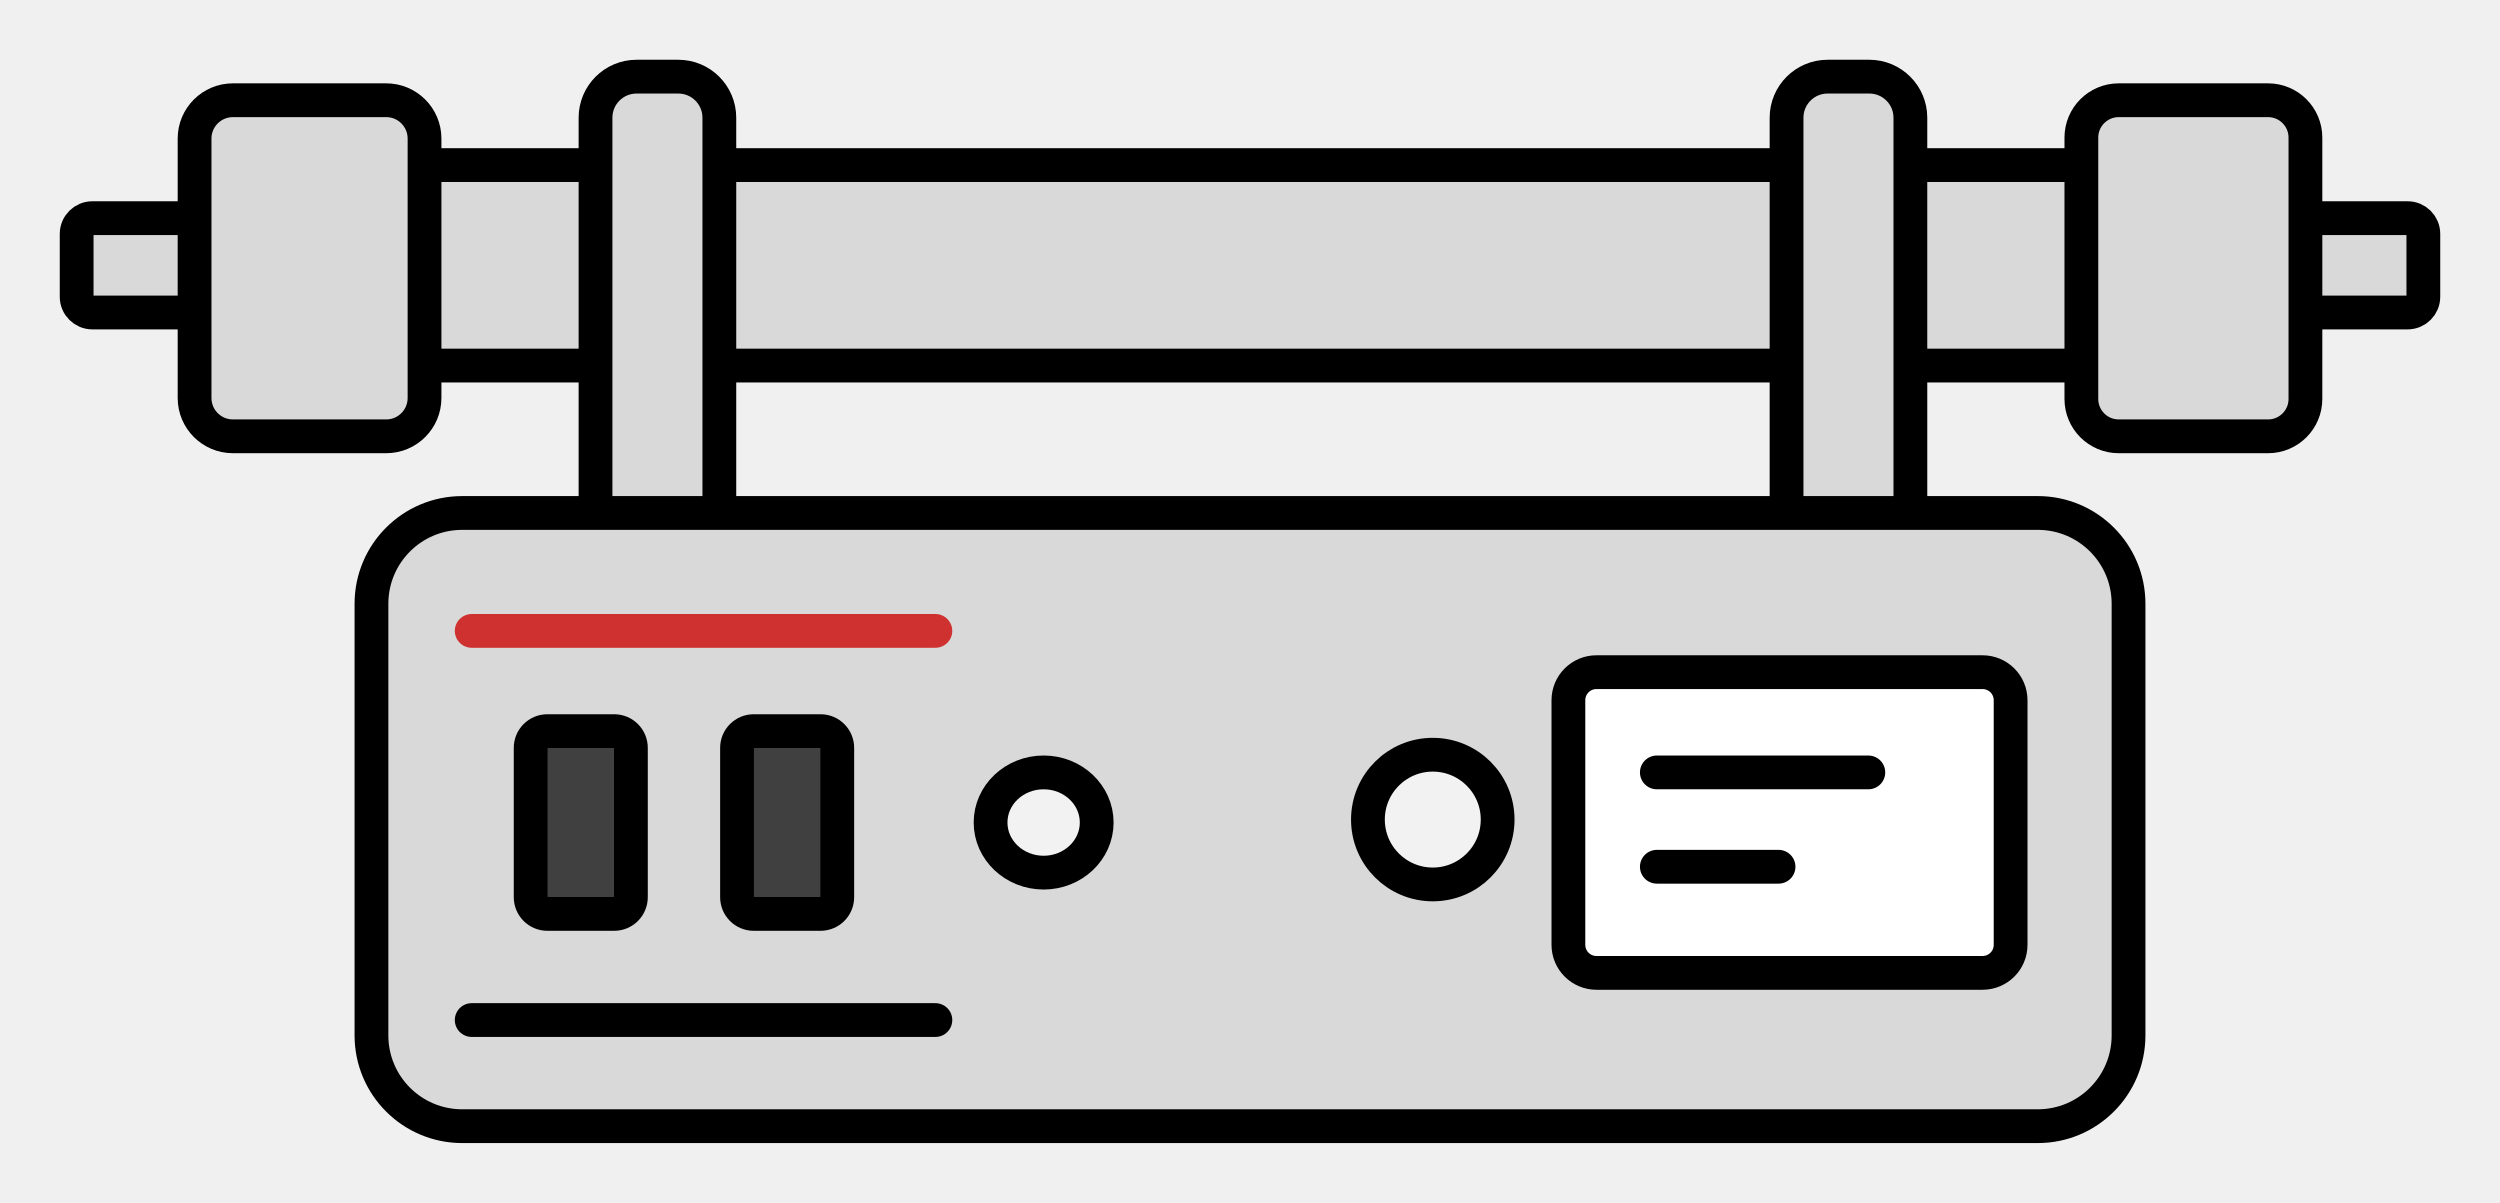
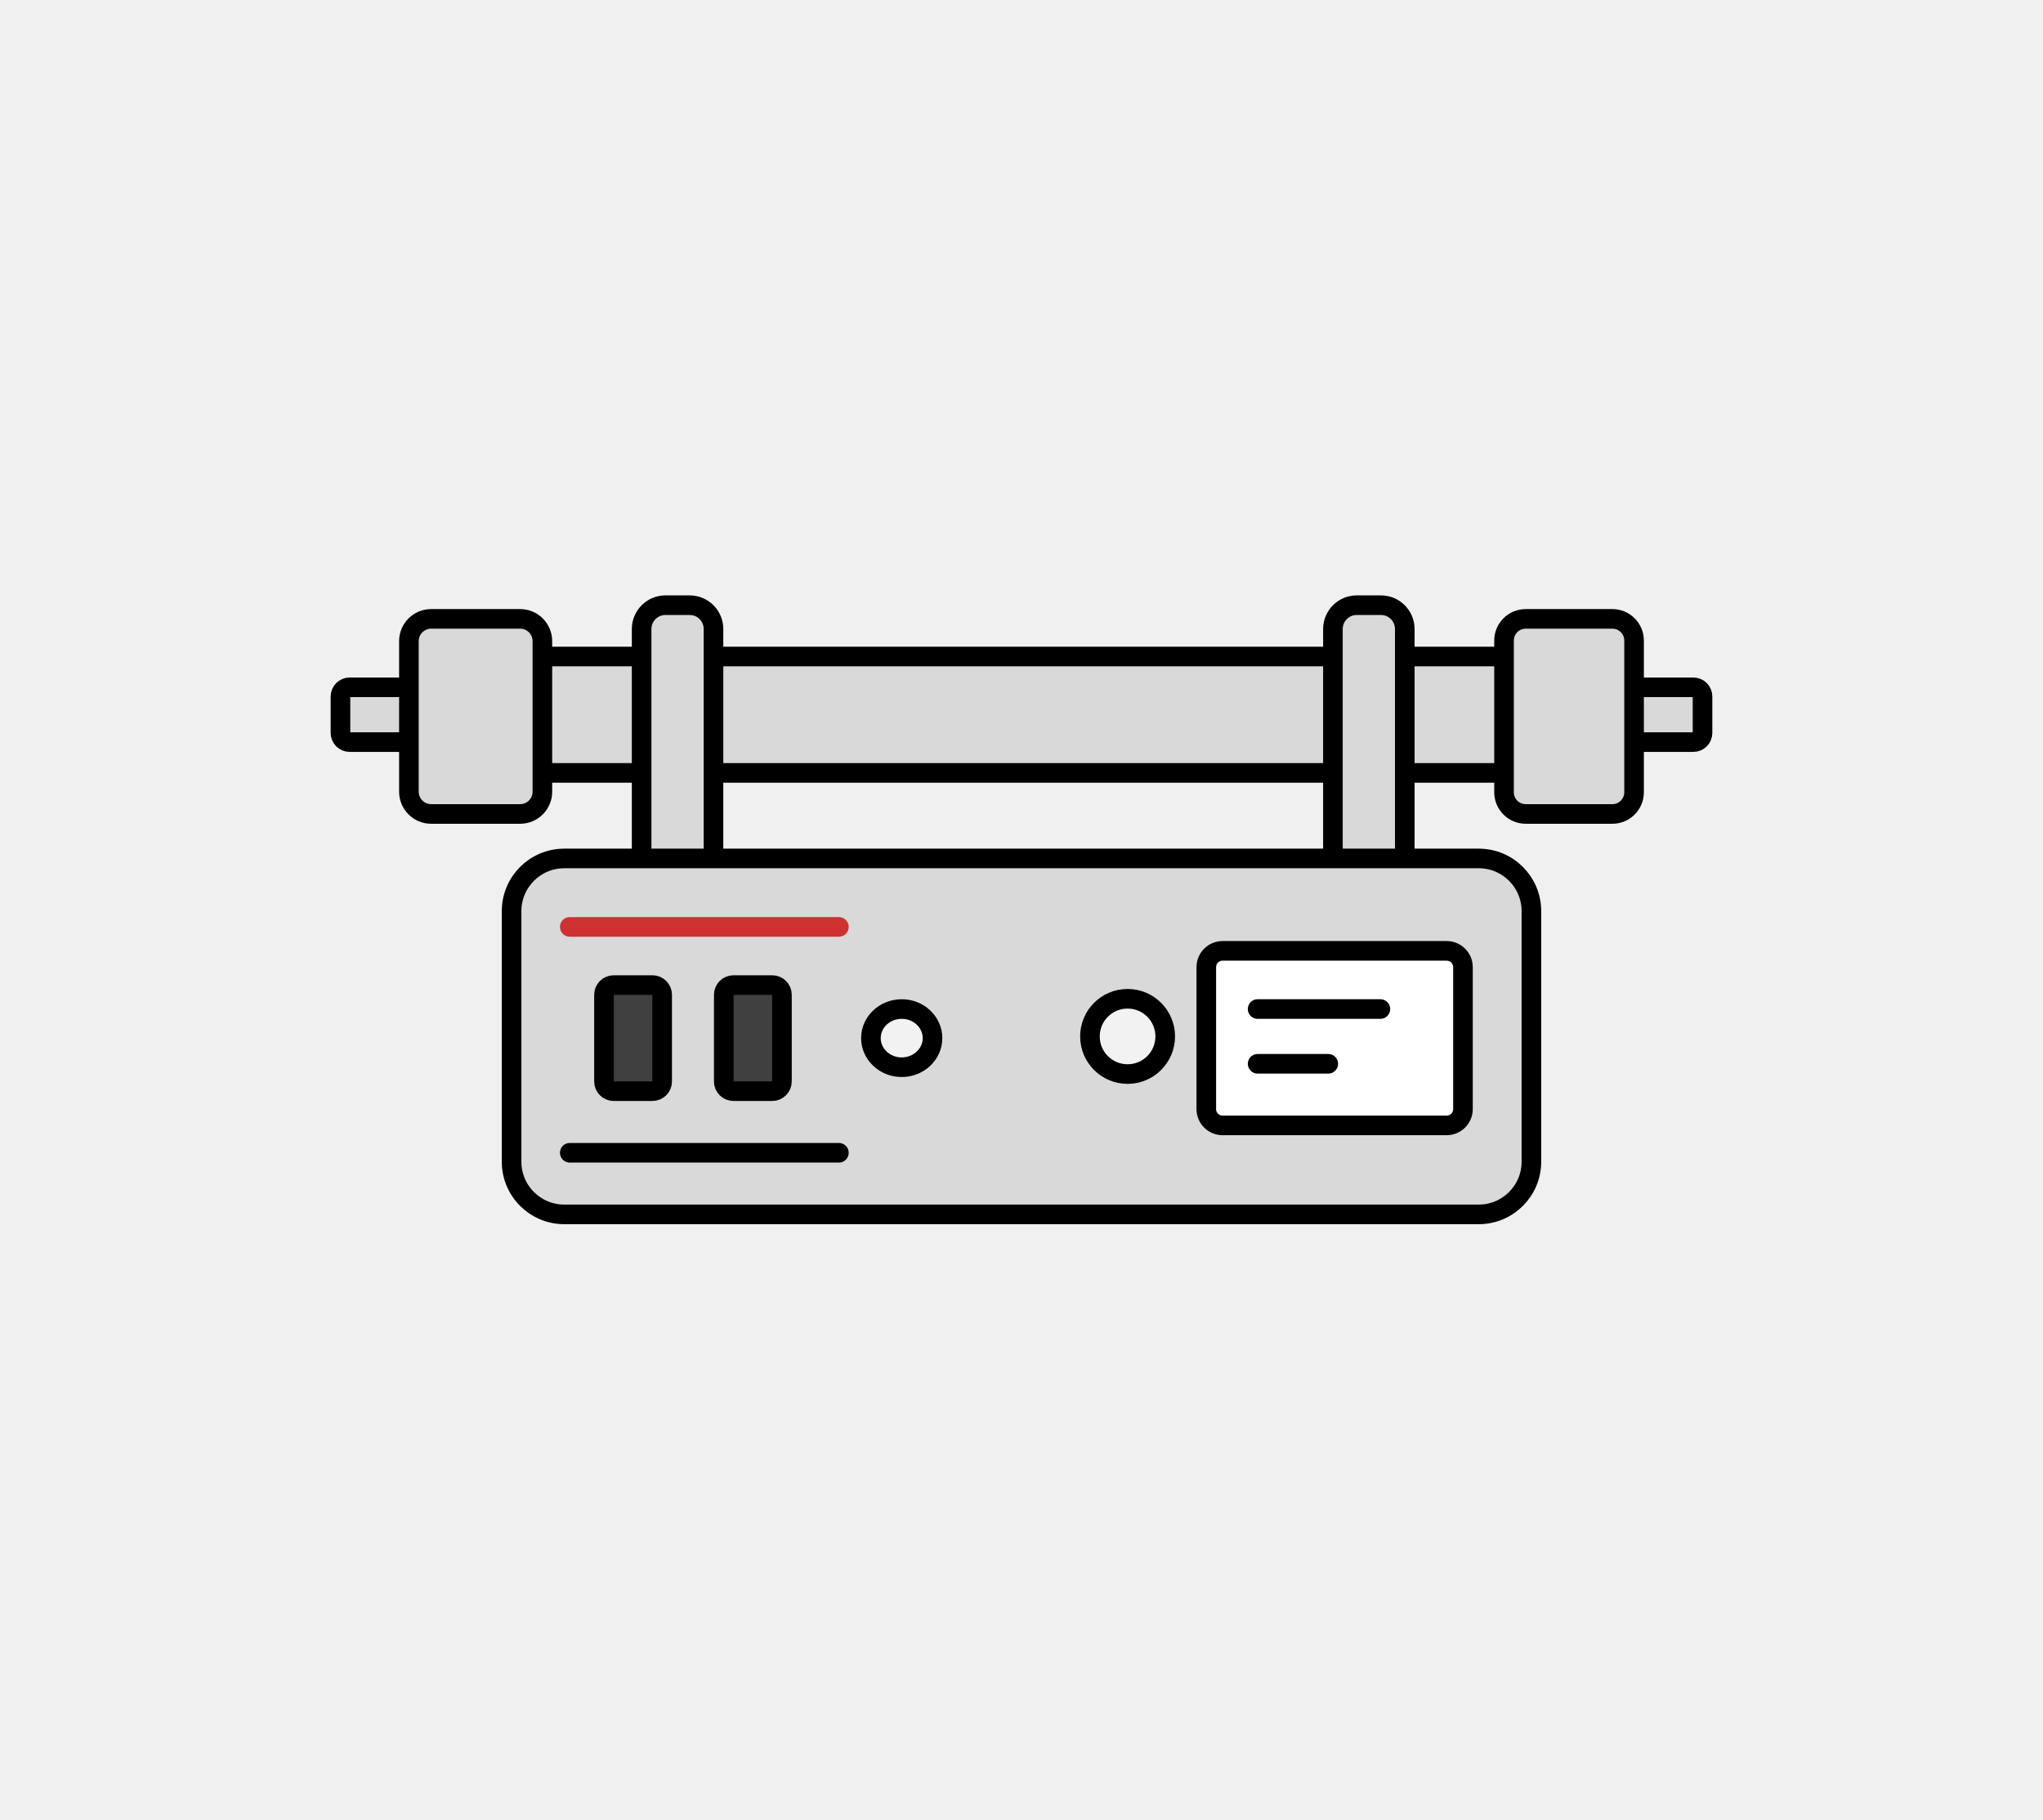
- <svg xmlns="http://www.w3.org/2000/svg" width="424.0px" height="204.0px" xml:space="preserve" overflow="hidden" viewBox="-10.0 -10.0 424.0 204.0">
-   <rect id="bounding-box" x="-10.0" y="-10.0" width="424.0" height="204.0" fill="none" pointer-events="all" />
-   <g transform="translate(-3661 -864)">
-     <path d="M3664 893.667C3664 892.194 3665.19 891 3666.67 891L3685.33 891C3686.81 891 3688 892.194 3688 893.667L3688 904.333C3688 905.806 3686.81 907 3685.33 907L3666.67 907C3665.19 907 3664 905.806 3664 904.333Z" stroke="#000000" stroke-width="5.729" stroke-miterlimit="8" fill="#D9D9D9" fill-rule="evenodd" />
-     <path d="M4038 893.667C4038 892.194 4039.19 891 4040.67 891L4059.33 891C4060.81 891 4062 892.194 4062 893.667L4062 904.333C4062 905.806 4060.81 907 4059.33 907L4040.67 907C4039.19 907 4038 905.806 4038 904.333Z" stroke="#000000" stroke-width="5.729" stroke-miterlimit="8" fill="#D9D9D9" fill-rule="evenodd" />
-     <path d="M3714 883.366C3714 882.612 3714.61 882 3715.37 882L4011.63 882C4012.39 882 4013 882.612 4013 883.366L4013 914.634C4013 915.389 4012.39 916 4011.63 916L3715.37 916C3714.61 916 3714 915.389 3714 914.634Z" stroke="#000000" stroke-width="5.729" stroke-miterlimit="8" fill="#D9D9D9" fill-rule="evenodd" />
-     <path d="M3752 873.961C3752 870.116 3755.12 867 3758.96 867L3766.04 867C3769.88 867 3773 870.116 3773 873.961L3773 955.039C3773 958.884 3769.88 962 3766.04 962L3758.96 962C3755.12 962 3752 958.884 3752 955.039Z" stroke="#000000" stroke-width="5.729" stroke-miterlimit="8" fill="#D9D9D9" fill-rule="evenodd" />
-     <path d="M3684 877.5C3684 873.91 3686.91 871 3690.5 871L3716.5 871C3720.09 871 3723 873.91 3723 877.5L3723 921.5C3723 925.09 3720.09 928 3716.5 928L3690.5 928C3686.91 928 3684 925.09 3684 921.5Z" stroke="#000000" stroke-width="5.729" stroke-miterlimit="8" fill="#D9D9D9" fill-rule="evenodd" />
-     <path d="M4004 877.333C4004 873.836 4006.84 871 4010.33 871L4035.67 871C4039.16 871 4042 873.836 4042 877.333L4042 921.667C4042 925.165 4039.16 928 4035.67 928L4010.33 928C4006.84 928 4004 925.165 4004 921.667Z" stroke="#000000" stroke-width="5.729" stroke-miterlimit="8" fill="#D9D9D9" fill-rule="evenodd" />
-     <path d="M3954 873.961C3954 870.116 3957.12 867 3960.96 867L3968.04 867C3971.88 867 3975 870.116 3975 873.961L3975 955.039C3975 958.884 3971.88 962 3968.04 962L3960.96 962C3957.12 962 3954 958.884 3954 955.039Z" stroke="#000000" stroke-width="5.729" stroke-miterlimit="8" fill="#D9D9D9" fill-rule="evenodd" />
-     <path d="M3714 956.394C3714 947.892 3720.89 941 3729.39 941L3996.61 941C4005.11 941 4012 947.892 4012 956.394L4012 1029.61C4012 1038.11 4005.11 1045 3996.61 1045L3729.39 1045C3720.89 1045 3714 1038.11 3714 1029.61Z" stroke="#000000" stroke-width="5.729" stroke-miterlimit="8" fill="#D9D9D9" fill-rule="evenodd" />
-     <path d="M3917 972.757C3917 970.13 3919.13 968 3921.76 968L3987.24 968C3989.87 968 3992 970.13 3992 972.757L3992 1014.24C3992 1016.87 3989.87 1019 3987.24 1019L3921.76 1019C3919.13 1019 3917 1016.87 3917 1014.24Z" stroke="#000000" stroke-width="5.729" stroke-miterlimit="8" fill="#FFFFFF" fill-rule="evenodd" />
-     <path d="M3883 993C3883 986.925 3887.92 982 3894 982 3900.08 982 3905 986.925 3905 993 3905 999.075 3900.08 1004 3894 1004 3887.92 1004 3883 999.075 3883 993Z" stroke="#000000" stroke-width="5.729" stroke-miterlimit="8" fill="#F2F2F2" fill-rule="evenodd" />
-     <path d="M3741 980.833C3741 979.268 3742.27 978 3743.83 978L3755.17 978C3756.73 978 3758 979.268 3758 980.833L3758 1006.17C3758 1007.73 3756.73 1009 3755.17 1009L3743.83 1009C3742.27 1009 3741 1007.73 3741 1006.17Z" stroke="#000000" stroke-width="5.729" stroke-miterlimit="8" fill="#404040" fill-rule="evenodd" />
-     <path d="M3776 980.833C3776 979.268 3777.27 978 3778.83 978L3790.17 978C3791.73 978 3793 979.268 3793 980.833L3793 1006.17C3793 1007.73 3791.73 1009 3790.17 1009L3778.83 1009C3777.27 1009 3776 1007.73 3776 1006.17Z" stroke="#000000" stroke-width="5.729" stroke-miterlimit="8" fill="#404040" fill-rule="evenodd" />
-     <path d="M3731 961 3809.64 961" stroke="#CF3131" stroke-width="5.729" stroke-linecap="round" stroke-linejoin="round" stroke-miterlimit="10" fill="none" fill-rule="evenodd" />
-     <path d="M3932 985 3967.87 985" stroke="#000000" stroke-width="5.729" stroke-linecap="round" stroke-linejoin="round" stroke-miterlimit="10" fill="none" fill-rule="evenodd" />
-     <path d="M0 0 20.641 0" stroke="#000000" stroke-width="5.729" stroke-linecap="round" stroke-linejoin="round" stroke-miterlimit="10" fill="none" fill-rule="evenodd" transform="matrix(1 0 0 -1 3932 1001)" />
-     <path d="M3819 993.5C3819 988.805 3823.03 985 3828 985 3832.97 985 3837 988.805 3837 993.5 3837 998.194 3832.97 1002 3828 1002 3823.03 1002 3819 998.194 3819 993.5Z" stroke="#000000" stroke-width="5.729" stroke-miterlimit="8" fill="#F2F2F2" fill-rule="evenodd" />
-     <path d="M3731 1027 3809.64 1027" stroke="#000000" stroke-width="5.729" stroke-linecap="round" stroke-linejoin="round" stroke-miterlimit="10" fill="none" fill-rule="evenodd" />
+ <svg xmlns="http://www.w3.org/2000/svg" width="130.25px" height="116px" xml:space="preserve" overflow="hidden" viewBox="-21.052 -37.927 130.25 116">
+   <rect id="bounding-box" x="-21.052" y="-37.927" width="130.25" height="116" fill="none" pointer-events="all" />
+   <g id="svg_scaling_group" transform="scale(0.2181817)">
+     <g transform="translate(-3661 -864)">
+       <path d="M3664 893.667C3664 892.194 3665.19 891 3666.67 891L3685.33 891C3686.81 891 3688 892.194 3688 893.667L3688 904.333C3688 905.806 3686.81 907 3685.33 907L3666.67 907C3665.19 907 3664 905.806 3664 904.333Z" stroke="#000000" stroke-width="5.729" stroke-miterlimit="8" fill="#D9D9D9" fill-rule="evenodd" />
+       <path d="M4038 893.667C4038 892.194 4039.19 891 4040.67 891L4059.33 891C4060.81 891 4062 892.194 4062 893.667L4062 904.333C4062 905.806 4060.81 907 4059.33 907L4040.67 907C4039.19 907 4038 905.806 4038 904.333Z" stroke="#000000" stroke-width="5.729" stroke-miterlimit="8" fill="#D9D9D9" fill-rule="evenodd" />
+       <path d="M3714 883.366C3714 882.612 3714.61 882 3715.37 882L4011.63 882C4012.39 882 4013 882.612 4013 883.366L4013 914.634C4013 915.389 4012.39 916 4011.63 916L3715.37 916C3714.61 916 3714 915.389 3714 914.634Z" stroke="#000000" stroke-width="5.729" stroke-miterlimit="8" fill="#D9D9D9" fill-rule="evenodd" />
+       <path d="M3752 873.961C3752 870.116 3755.12 867 3758.96 867L3766.04 867C3769.88 867 3773 870.116 3773 873.961L3773 955.039C3773 958.884 3769.88 962 3766.04 962L3758.96 962C3755.12 962 3752 958.884 3752 955.039Z" stroke="#000000" stroke-width="5.729" stroke-miterlimit="8" fill="#D9D9D9" fill-rule="evenodd" />
+       <path d="M3684 877.5C3684 873.91 3686.91 871 3690.5 871L3716.5 871C3720.09 871 3723 873.91 3723 877.5L3723 921.5C3723 925.09 3720.09 928 3716.5 928L3690.5 928C3686.91 928 3684 925.09 3684 921.5Z" stroke="#000000" stroke-width="5.729" stroke-miterlimit="8" fill="#D9D9D9" fill-rule="evenodd" />
+       <path d="M4004 877.334C4004 873.836 4006.84 871 4010.33 871L4035.67 871C4039.16 871 4042 873.836 4042 877.334L4042 921.667C4042 925.164 4039.16 928 4035.67 928L4010.33 928C4006.84 928 4004 925.164 4004 921.667Z" stroke="#000000" stroke-width="5.729" stroke-miterlimit="8" fill="#D9D9D9" fill-rule="evenodd" />
+       <path d="M3954 873.961C3954 870.116 3957.12 867 3960.96 867L3968.04 867C3971.88 867 3975 870.116 3975 873.961L3975 955.039C3975 958.884 3971.88 962 3968.04 962L3960.96 962C3957.12 962 3954 958.884 3954 955.039Z" stroke="#000000" stroke-width="5.729" stroke-miterlimit="8" fill="#D9D9D9" fill-rule="evenodd" />
+       <path d="M3714 956.394C3714 947.892 3720.89 941 3729.39 941L3996.61 941C4005.11 941 4012 947.892 4012 956.394L4012 1029.61C4012 1038.11 4005.11 1045 3996.61 1045L3729.39 1045C3720.89 1045 3714 1038.11 3714 1029.61Z" stroke="#000000" stroke-width="5.729" stroke-miterlimit="8" fill="#D9D9D9" fill-rule="evenodd" />
+       <path d="M3917 972.757C3917 970.13 3919.13 968 3921.76 968L3987.24 968C3989.87 968 3992 970.13 3992 972.757L3992 1014.24C3992 1016.87 3989.87 1019 3987.24 1019L3921.76 1019C3919.13 1019 3917 1016.87 3917 1014.24Z" stroke="#000000" stroke-width="5.729" stroke-miterlimit="8" fill="#FFFFFF" fill-rule="evenodd" />
+       <path d="M3883 993C3883 986.925 3887.92 982 3894 982 3900.08 982 3905 986.925 3905 993 3905 999.075 3900.08 1004 3894 1004 3887.92 1004 3883 999.075 3883 993Z" stroke="#000000" stroke-width="5.729" stroke-miterlimit="8" fill="#F2F2F2" fill-rule="evenodd" />
+       <path d="M3741 980.833C3741 979.268 3742.27 978 3743.83 978L3755.17 978C3756.73 978 3758 979.268 3758 980.833L3758 1006.17C3758 1007.73 3756.73 1009 3755.17 1009L3743.83 1009C3742.27 1009 3741 1007.73 3741 1006.17Z" stroke="#000000" stroke-width="5.729" stroke-miterlimit="8" fill="#404040" fill-rule="evenodd" />
+       <path d="M3776 980.833C3776 979.268 3777.27 978 3778.83 978L3790.17 978C3791.73 978 3793 979.268 3793 980.833L3793 1006.17C3793 1007.73 3791.73 1009 3790.17 1009L3778.83 1009C3777.27 1009 3776 1007.73 3776 1006.17Z" stroke="#000000" stroke-width="5.729" stroke-miterlimit="8" fill="#404040" fill-rule="evenodd" />
+       <path d="M3731 961 3809.64 961" stroke="#CF3131" stroke-width="5.729" stroke-linecap="round" stroke-linejoin="round" stroke-miterlimit="10" fill="none" fill-rule="evenodd" />
+       <path d="M3932 985 3967.87 985" stroke="#000000" stroke-width="5.729" stroke-linecap="round" stroke-linejoin="round" stroke-miterlimit="10" fill="none" fill-rule="evenodd" />
+       <path d="M0 0 20.641 0" stroke="#000000" stroke-width="5.729" stroke-linecap="round" stroke-linejoin="round" stroke-miterlimit="10" fill="none" fill-rule="evenodd" transform="matrix(1 0 0 -1 3932 1001)" />
+       <path d="M3819 993.5C3819 988.805 3823.03 985 3828 985 3832.97 985 3837 988.805 3837 993.5 3837 998.194 3832.97 1002 3828 1002 3823.03 1002 3819 998.194 3819 993.5Z" stroke="#000000" stroke-width="5.729" stroke-miterlimit="8" fill="#F2F2F2" fill-rule="evenodd" />
+       <path d="M3731 1027 3809.64 1027" stroke="#000000" stroke-width="5.729" stroke-linecap="round" stroke-linejoin="round" stroke-miterlimit="10" fill="none" fill-rule="evenodd" />
+     </g>
  </g>
</svg>
